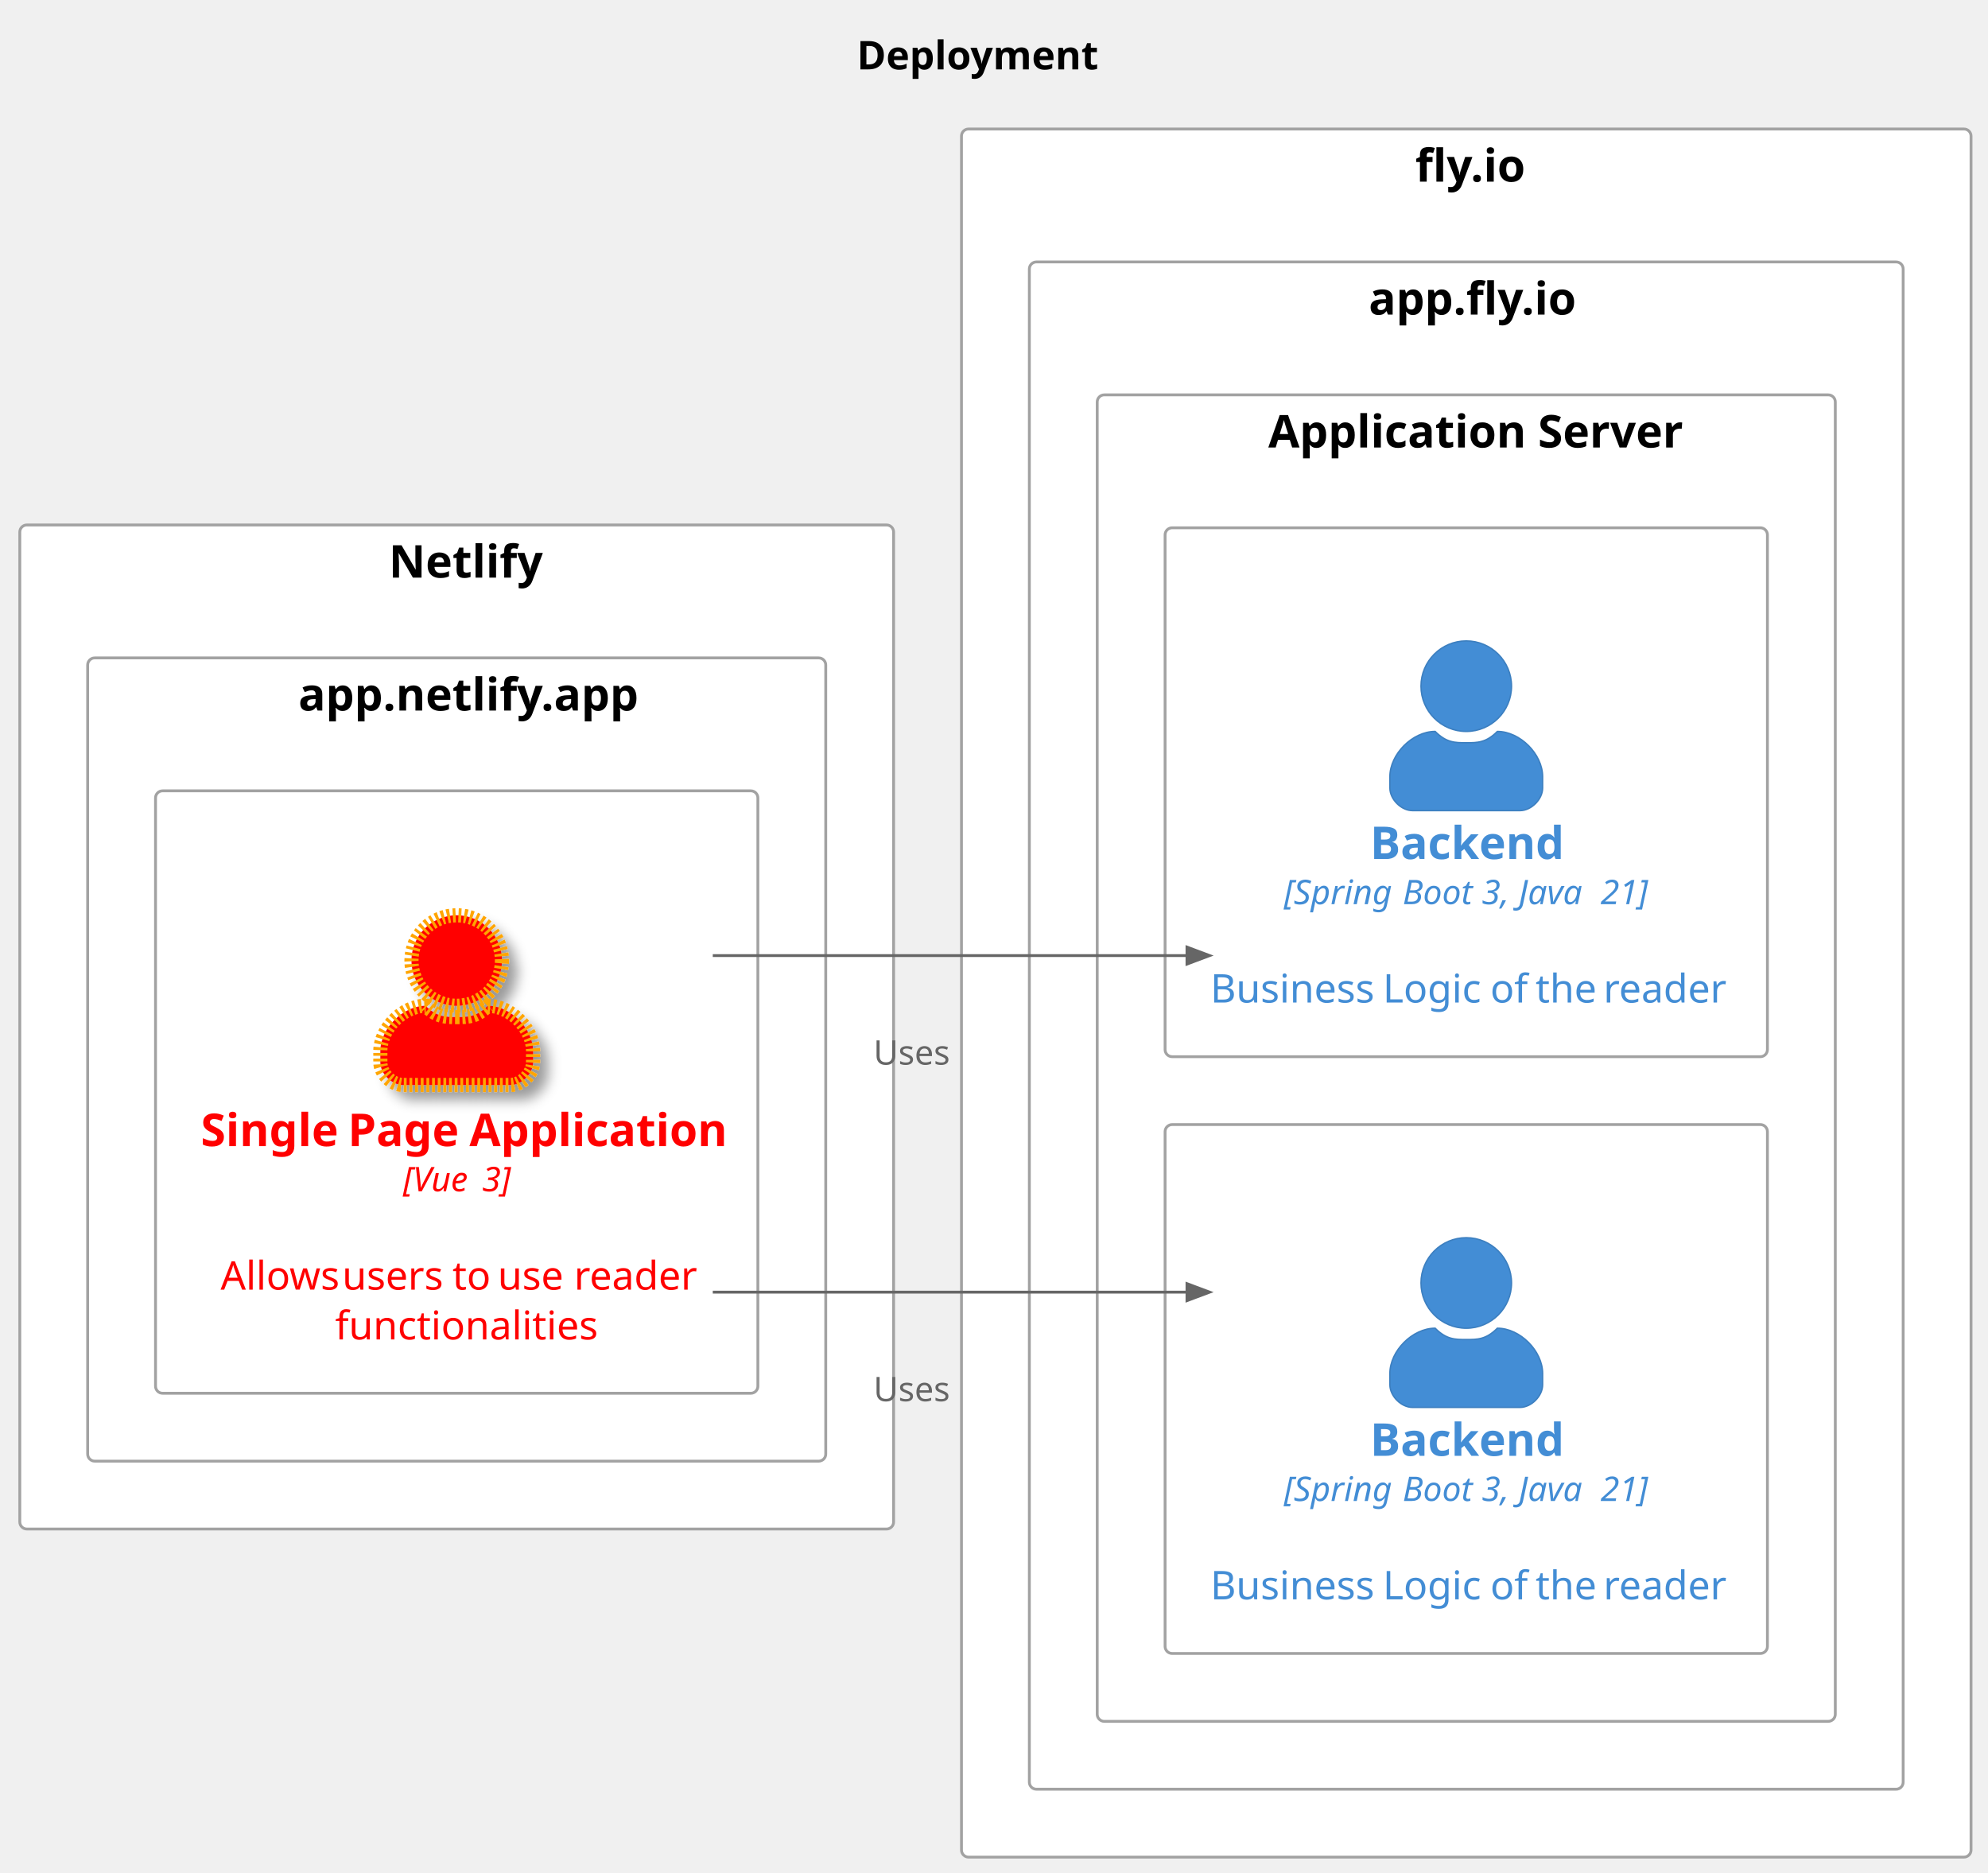
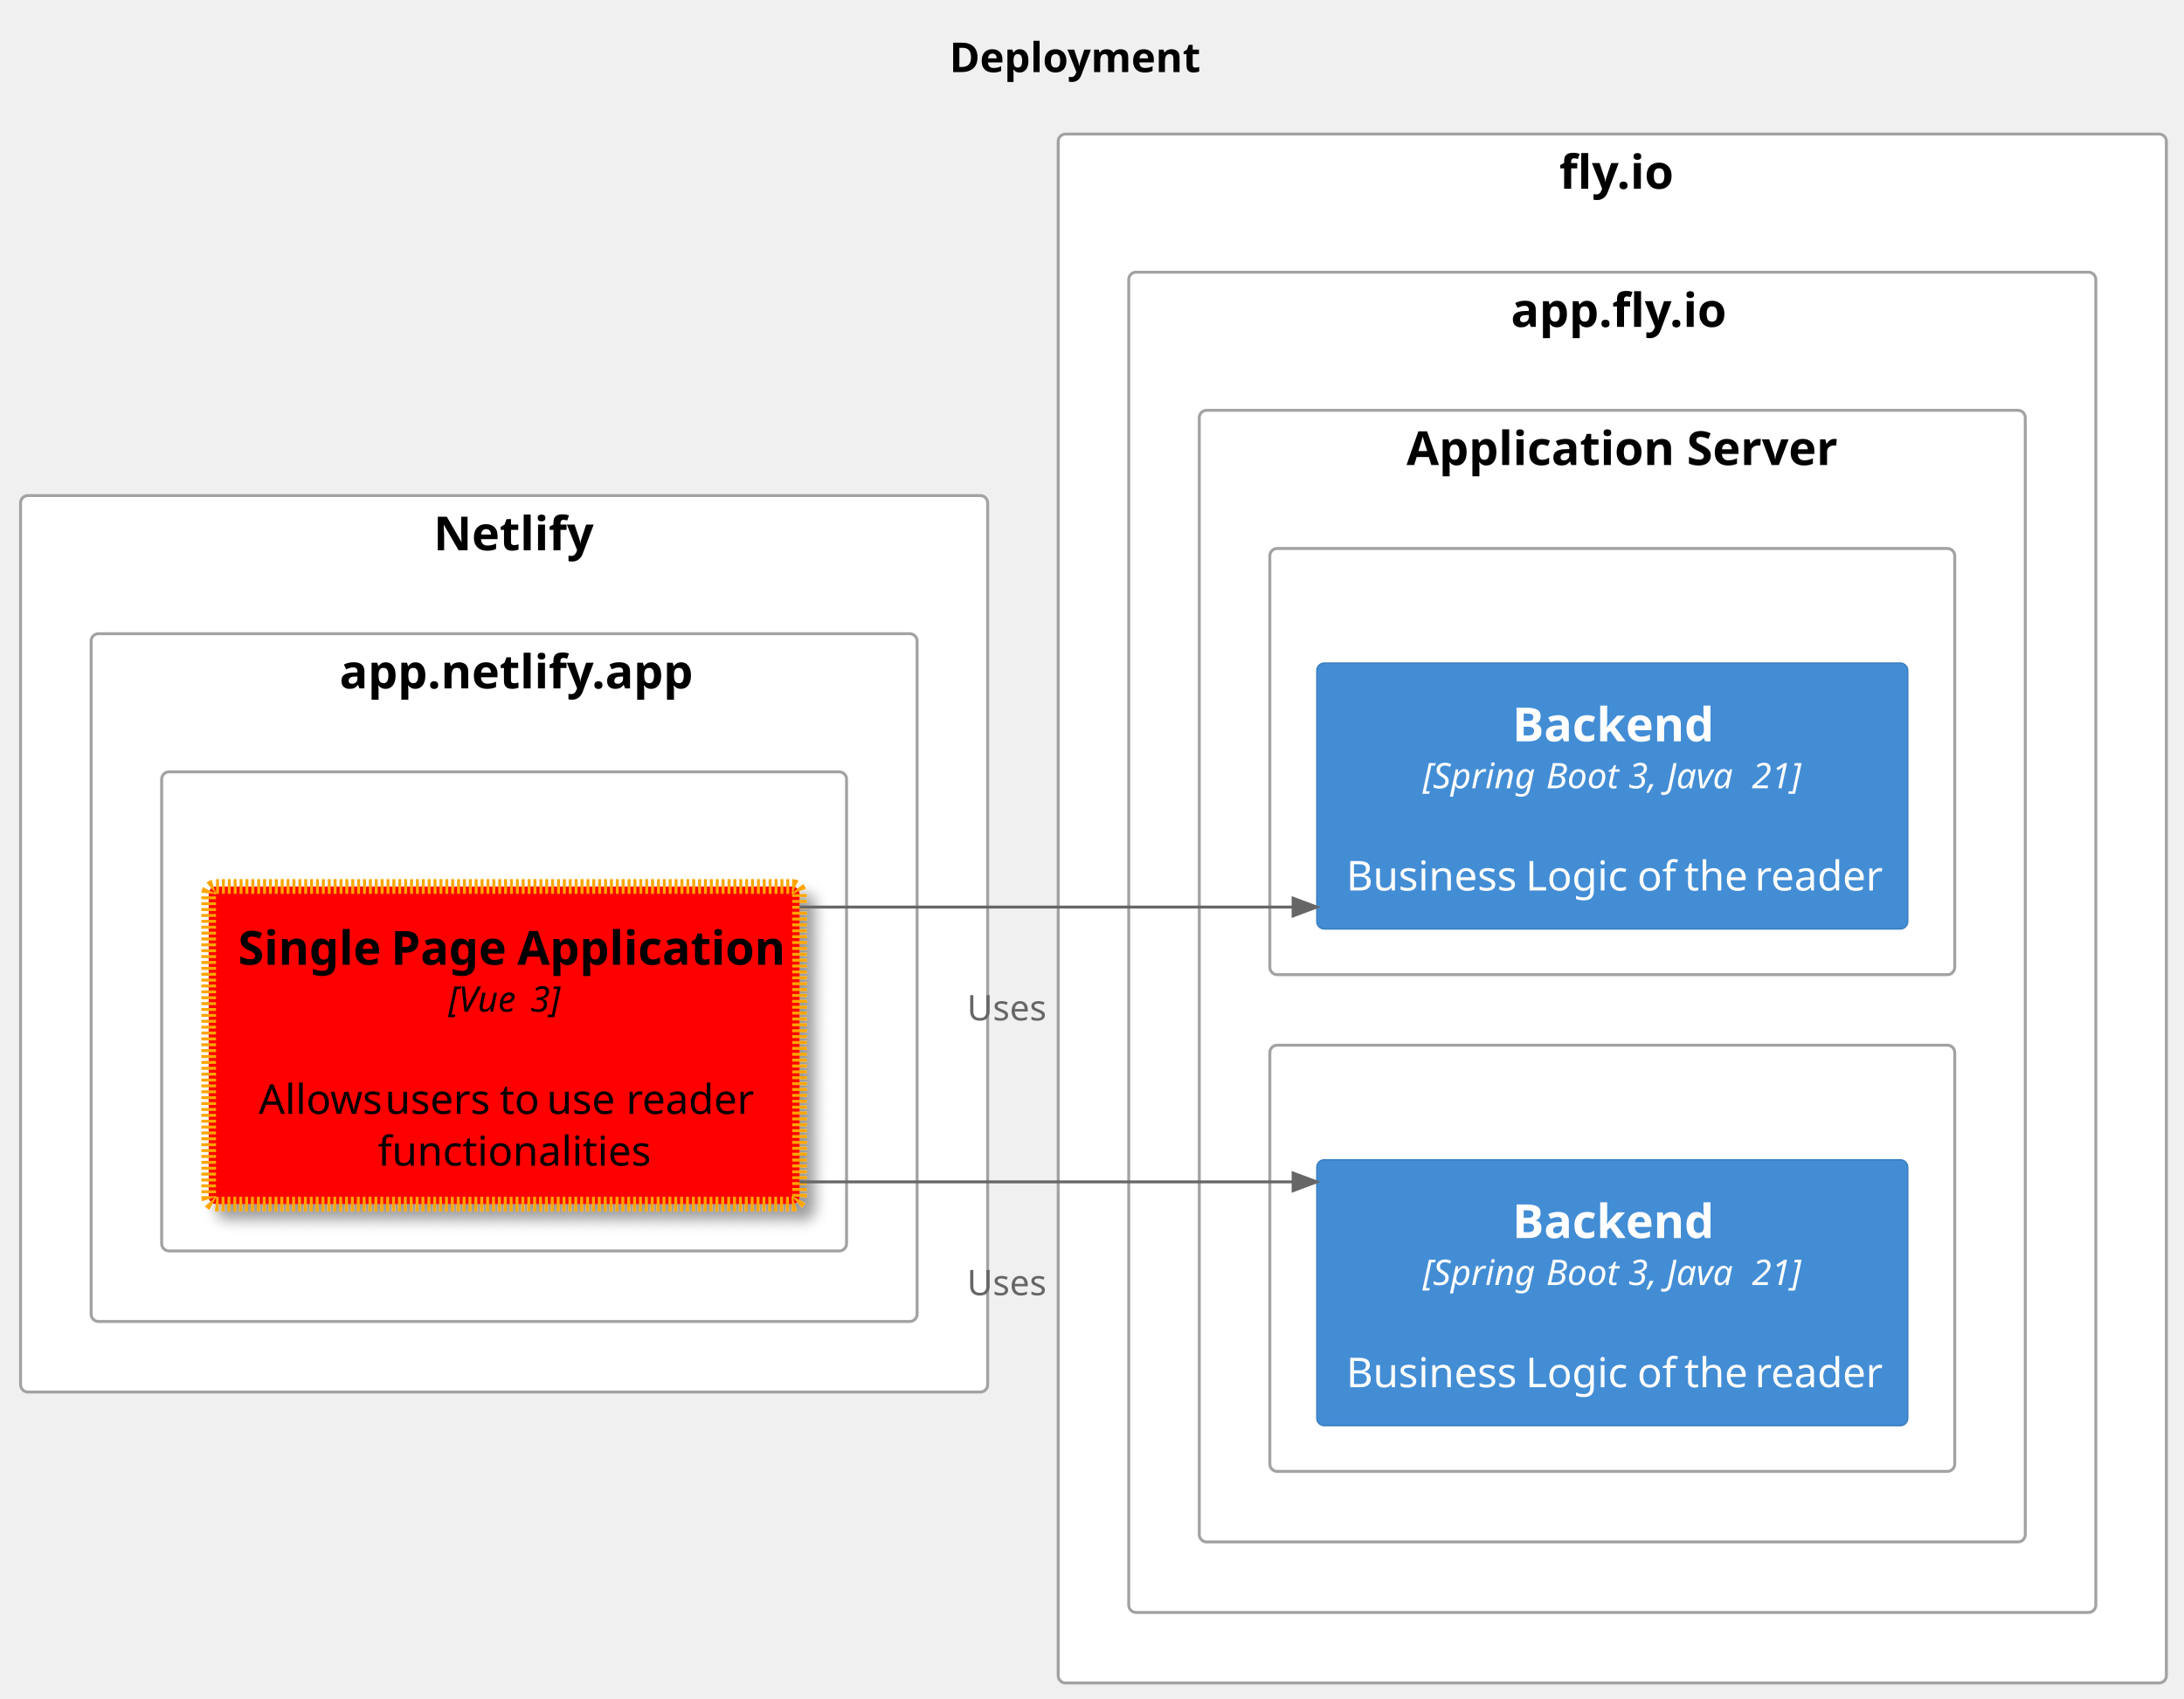
- <svg xmlns="http://www.w3.org/2000/svg" contentStyleType="text/css" height="662px" preserveAspectRatio="none" style="width:703px;height:662px;background:#FFFFFF;" version="1.1" viewBox="0 0 703 662" width="703px" zoomAndPan="magnify">
+ <svg xmlns="http://www.w3.org/2000/svg" contentStyleType="text/css" height="578px" preserveAspectRatio="none" style="width:743px;height:578px;background:#FFFFFF;" version="1.1" viewBox="0 0 743 578" width="743px" zoomAndPan="magnify">
  <defs>
-     <filter height="300%" id="fp8i44n45zlpa" width="300%" x="-1" y="-1">
+     <filter height="300%" id="fox93ssy7tvr6" width="300%" x="-1" y="-1">
      <feGaussianBlur result="blurOut" stdDeviation="2.0" />
      <feColorMatrix in="blurOut" result="blurOut2" type="matrix" values="0 0 0 0 0 0 0 0 0 0 0 0 0 0 0 0 0 0 .4 0" />
      <feOffset dx="4.0" dy="4.0" in="blurOut2" result="blurOut3" />
      <feBlend in="SourceGraphic" in2="blurOut3" mode="normal" />
    </filter>
  </defs>
  <g>
-     <text fill="#000000" font-family="sans-serif" font-size="14" font-weight="bold" lengthAdjust="spacing" textLength="83" x="303" y="24.533">Deployment</text>
+     <text fill="#000000" font-family="sans-serif" font-size="14" font-weight="bold" lengthAdjust="spacing" textLength="83" x="323" y="24.533">Deployment</text>
    <g id="cluster_DeploymentNode_netlify">
-       <rect fill="#FFFFFF" height="355" rx="2.5" ry="2.5" style="stroke:#A2A2A2;stroke-width:1.0;" width="309" x="7" y="185.609" />
-       <text fill="#000000" font-family="sans-serif" font-size="16" font-weight="bold" lengthAdjust="spacing" textLength="48" x="137.5" y="204.219">Netlify</text>
+       <rect fill="#FFFFFF" height="305" rx="2.5" ry="2.5" style="stroke:#A2A2A2;stroke-width:1.0;" width="329" x="7" y="168.609" />
+       <text fill="#000000" font-family="sans-serif" font-size="16" font-weight="bold" lengthAdjust="spacing" textLength="48" x="147.5" y="187.219">Netlify</text>
    </g>
    <g id="cluster_DeploymentNode_app_netlify_app">
-       <rect fill="#FFFFFF" height="284" rx="2.5" ry="2.5" style="stroke:#A2A2A2;stroke-width:1.0;" width="261" x="31" y="232.609" />
-       <text fill="#000000" font-family="sans-serif" font-size="16" font-weight="bold" lengthAdjust="spacing" textLength="112" x="105.5" y="251.219">app.netlify.app</text>
+       <rect fill="#FFFFFF" height="234" rx="2.5" ry="2.5" style="stroke:#A2A2A2;stroke-width:1.0;" width="281" x="31" y="215.609" />
+       <text fill="#000000" font-family="sans-serif" font-size="16" font-weight="bold" lengthAdjust="spacing" textLength="112" x="115.5" y="234.219">app.netlify.app</text>
    </g>
-     <g id="cluster_ContainerInstance_auto_ca4b33ef_7a0c_47d2_9867_41e2624a3553">
-       <rect fill="#FFFFFF" height="213" rx="2.5" ry="2.5" style="stroke:#A2A2A2;stroke-width:1.0;" width="213" x="55" y="279.609" />
-       <text fill="#000000" font-family="sans-serif" font-size="16" font-weight="bold" lengthAdjust="spacing" textLength="4" x="159.5" y="298.219"> </text>
+     <g id="cluster_ContainerInstance_auto_5077b114_95d5_4f9a_9c08_d0285d878d3d">
+       <rect fill="#FFFFFF" height="163" rx="2.5" ry="2.5" style="stroke:#A2A2A2;stroke-width:1.0;" width="233" x="55" y="262.609" />
+       <text fill="#000000" font-family="sans-serif" font-size="16" font-weight="bold" lengthAdjust="spacing" textLength="4" x="169.5" y="281.219"> </text>
    </g>
-     <g id="cluster_DeploymentNode_auto_c1f3de83_a8b4_430b_8e9d_586cff77477c">
-       <rect fill="#FFFFFF" height="611" rx="2.5" ry="2.5" style="stroke:#A2A2A2;stroke-width:1.0;" width="357" x="340" y="45.609" />
-       <text fill="#000000" font-family="sans-serif" font-size="16" font-weight="bold" lengthAdjust="spacing" textLength="36" x="500.5" y="64.219">fly.io</text>
+     <g id="cluster_DeploymentNode_auto_4558d626_4c12_4510_a0ad_fec27f69d9e9">
+       <rect fill="#FFFFFF" height="527" rx="2.5" ry="2.5" style="stroke:#A2A2A2;stroke-width:1.0;" width="377" x="360" y="45.609" />
+       <text fill="#000000" font-family="sans-serif" font-size="16" font-weight="bold" lengthAdjust="spacing" textLength="36" x="530.5" y="64.219">fly.io</text>
    </g>
    <g id="cluster_DeploymentNode_app_fly_io">
-       <rect fill="#FFFFFF" height="540" rx="2.5" ry="2.5" style="stroke:#A2A2A2;stroke-width:1.0;" width="309" x="364" y="92.609" />
-       <text fill="#000000" font-family="sans-serif" font-size="16" font-weight="bold" lengthAdjust="spacing" textLength="69" x="484" y="111.219">app.fly.io</text>
+       <rect fill="#FFFFFF" height="456" rx="2.5" ry="2.5" style="stroke:#A2A2A2;stroke-width:1.0;" width="329" x="384" y="92.609" />
+       <text fill="#000000" font-family="sans-serif" font-size="16" font-weight="bold" lengthAdjust="spacing" textLength="69" x="514" y="111.219">app.fly.io</text>
    </g>
    <g id="cluster_DeploymentNode_Application_Server">
-       <rect fill="#FFFFFF" height="469" rx="2.5" ry="2.5" style="stroke:#A2A2A2;stroke-width:1.0;" width="261" x="388" y="139.609" />
-       <text fill="#000000" font-family="sans-serif" font-size="16" font-weight="bold" lengthAdjust="spacing" textLength="140" x="448.5" y="158.219">Application Server</text>
+       <rect fill="#FFFFFF" height="385" rx="2.5" ry="2.5" style="stroke:#A2A2A2;stroke-width:1.0;" width="281" x="408" y="139.609" />
+       <text fill="#000000" font-family="sans-serif" font-size="16" font-weight="bold" lengthAdjust="spacing" textLength="140" x="478.5" y="158.219">Application Server</text>
    </g>
-     <g id="cluster_ContainerInstance_auto_7bb87e8b_c104_4607_9624_b725065035ca">
-       <rect fill="#FFFFFF" height="187" rx="2.5" ry="2.5" style="stroke:#A2A2A2;stroke-width:1.0;" width="213" x="412" y="186.609" />
-       <text fill="#000000" font-family="sans-serif" font-size="16" font-weight="bold" lengthAdjust="spacing" textLength="4" x="516.5" y="205.219"> </text>
+     <g id="cluster_ContainerInstance_auto_f9c471b1_a0ac_4f3c_a53f_f3ba657b4fa2">
+       <rect fill="#FFFFFF" height="145" rx="2.5" ry="2.5" style="stroke:#A2A2A2;stroke-width:1.0;" width="233" x="432" y="186.609" />
+       <text fill="#000000" font-family="sans-serif" font-size="16" font-weight="bold" lengthAdjust="spacing" textLength="4" x="546.5" y="205.219"> </text>
    </g>
-     <g id="cluster_ContainerInstance_auto_29649167_e440_462a_8e25_a6c9da7a8162">
-       <rect fill="#FFFFFF" height="187" rx="2.5" ry="2.5" style="stroke:#A2A2A2;stroke-width:1.0;" width="213" x="412" y="397.609" />
-       <text fill="#000000" font-family="sans-serif" font-size="16" font-weight="bold" lengthAdjust="spacing" textLength="4" x="516.5" y="416.219"> </text>
+     <g id="cluster_ContainerInstance_auto_3068b679_4a19_4321_904a_212d48a5cd74">
+       <rect fill="#FFFFFF" height="145" rx="2.5" ry="2.5" style="stroke:#A2A2A2;stroke-width:1.0;" width="233" x="432" y="355.609" />
+       <text fill="#000000" font-family="sans-serif" font-size="16" font-weight="bold" lengthAdjust="spacing" textLength="4" x="546.5" y="374.219"> </text>
    </g>
    <g id="elem_Container_reader_frontend">
-       <ellipse cx="161.5" cy="339.609" fill="#FF0000" filter="url(#fp8i44n45zlpa)" rx="16" ry="16" style="stroke:#FFA500;stroke-width:5.0;stroke-dasharray:1.0,1.0;" />
-       <path d="M161.5,359.609 C165.5,359.609 168.5,359.609 172.5,355.609 C180.5,355.609 188.5,363.609 188.5,371.609 L188.5,375.609 C188.5,379.609 184.5,383.609 180.5,383.609 L142.5,383.609 C138.5,383.609 134.5,379.609 134.5,375.609 L134.5,371.609 C134.5,363.609 142.5,355.609 150.5,355.609 C154.5,359.609 157.5,359.609 161.5,359.609 " fill="#FF0000" filter="url(#fp8i44n45zlpa)" style="stroke:#FFA500;stroke-width:5.0;stroke-dasharray:1.0,1.0;" />
-       <text fill="#FF0000" font-family="sans-serif" font-size="16" font-weight="bold" lengthAdjust="spacing" textLength="48" x="71" y="405.219">Single</text>
-       <text fill="#FF0000" font-family="sans-serif" font-size="16" font-weight="bold" lengthAdjust="spacing" textLength="4" x="119" y="405.219"> </text>
-       <text fill="#FF0000" font-family="sans-serif" font-size="16" font-weight="bold" lengthAdjust="spacing" textLength="39" x="123" y="405.219">Page</text>
-       <text fill="#FF0000" font-family="sans-serif" font-size="16" font-weight="bold" lengthAdjust="spacing" textLength="4" x="162" y="405.219"> </text>
-       <text fill="#FF0000" font-family="sans-serif" font-size="16" font-weight="bold" lengthAdjust="spacing" textLength="86" x="166" y="405.219">Application</text>
-       <text fill="#FF0000" font-family="sans-serif" font-size="12" font-style="italic" lengthAdjust="spacing" textLength="25" x="142.5" y="421.191">[Vue</text>
-       <text fill="#FF0000" font-family="sans-serif" font-size="12" font-style="italic" lengthAdjust="spacing" textLength="3" x="167.5" y="421.191"> </text>
-       <text fill="#FF0000" font-family="sans-serif" font-size="12" font-style="italic" lengthAdjust="spacing" textLength="10" x="170.5" y="421.191">3]</text>
-       <text fill="#FF0000" font-family="sans-serif" font-size="14" lengthAdjust="spacing" textLength="4" x="159.5" y="438.361"> </text>
-       <text fill="#FF0000" font-family="sans-serif" font-size="14" lengthAdjust="spacing" textLength="39" x="78" y="455.971">Allows</text>
-       <text fill="#FF0000" font-family="sans-serif" font-size="14" lengthAdjust="spacing" textLength="4" x="117" y="455.971"> </text>
-       <text fill="#FF0000" font-family="sans-serif" font-size="14" lengthAdjust="spacing" textLength="35" x="121" y="455.971">users</text>
-       <text fill="#FF0000" font-family="sans-serif" font-size="14" lengthAdjust="spacing" textLength="4" x="156" y="455.971"> </text>
-       <text fill="#FF0000" font-family="sans-serif" font-size="14" lengthAdjust="spacing" textLength="12" x="160" y="455.971">to</text>
-       <text fill="#FF0000" font-family="sans-serif" font-size="14" lengthAdjust="spacing" textLength="4" x="172" y="455.971"> </text>
-       <text fill="#FF0000" font-family="sans-serif" font-size="14" lengthAdjust="spacing" textLength="23" x="176" y="455.971">use</text>
-       <text fill="#FF0000" font-family="sans-serif" font-size="14" lengthAdjust="spacing" textLength="4" x="199" y="455.971"> </text>
-       <text fill="#FF0000" font-family="sans-serif" font-size="14" lengthAdjust="spacing" textLength="42" x="203" y="455.971">reader</text>
-       <text fill="#FF0000" font-family="sans-serif" font-size="14" lengthAdjust="spacing" textLength="86" x="118.5" y="473.58">functionalities</text>
+       <rect fill="#FF0000" filter="url(#fox93ssy7tvr6)" height="108.047" rx="2.5" ry="2.5" style="stroke:#FFA500;stroke-width:5.0;stroke-dasharray:1.0,1.0;" width="201" x="71" y="301.609" />
+       <text fill="#000000" font-family="sans-serif" font-size="16" font-weight="bold" lengthAdjust="spacing" textLength="48" x="81" y="328.219">Single</text>
+       <text fill="#000000" font-family="sans-serif" font-size="16" font-weight="bold" lengthAdjust="spacing" textLength="4" x="129" y="328.219"> </text>
+       <text fill="#000000" font-family="sans-serif" font-size="16" font-weight="bold" lengthAdjust="spacing" textLength="39" x="133" y="328.219">Page</text>
+       <text fill="#000000" font-family="sans-serif" font-size="16" font-weight="bold" lengthAdjust="spacing" textLength="4" x="172" y="328.219"> </text>
+       <text fill="#000000" font-family="sans-serif" font-size="16" font-weight="bold" lengthAdjust="spacing" textLength="86" x="176" y="328.219">Application</text>
+       <text fill="#000000" font-family="sans-serif" font-size="12" font-style="italic" lengthAdjust="spacing" textLength="25" x="152.5" y="344.191">[Vue</text>
+       <text fill="#000000" font-family="sans-serif" font-size="12" font-style="italic" lengthAdjust="spacing" textLength="3" x="177.5" y="344.191"> </text>
+       <text fill="#000000" font-family="sans-serif" font-size="12" font-style="italic" lengthAdjust="spacing" textLength="10" x="180.5" y="344.191">3]</text>
+       <text fill="#000000" font-family="sans-serif" font-size="14" lengthAdjust="spacing" textLength="4" x="169.5" y="361.361"> </text>
+       <text fill="#000000" font-family="sans-serif" font-size="14" lengthAdjust="spacing" textLength="39" x="88" y="378.971">Allows</text>
+       <text fill="#000000" font-family="sans-serif" font-size="14" lengthAdjust="spacing" textLength="4" x="127" y="378.971"> </text>
+       <text fill="#000000" font-family="sans-serif" font-size="14" lengthAdjust="spacing" textLength="35" x="131" y="378.971">users</text>
+       <text fill="#000000" font-family="sans-serif" font-size="14" lengthAdjust="spacing" textLength="4" x="166" y="378.971"> </text>
+       <text fill="#000000" font-family="sans-serif" font-size="14" lengthAdjust="spacing" textLength="12" x="170" y="378.971">to</text>
+       <text fill="#000000" font-family="sans-serif" font-size="14" lengthAdjust="spacing" textLength="4" x="182" y="378.971"> </text>
+       <text fill="#000000" font-family="sans-serif" font-size="14" lengthAdjust="spacing" textLength="23" x="186" y="378.971">use</text>
+       <text fill="#000000" font-family="sans-serif" font-size="14" lengthAdjust="spacing" textLength="4" x="209" y="378.971"> </text>
+       <text fill="#000000" font-family="sans-serif" font-size="14" lengthAdjust="spacing" textLength="42" x="213" y="378.971">reader</text>
+       <text fill="#000000" font-family="sans-serif" font-size="14" lengthAdjust="spacing" textLength="86" x="128.5" y="396.58">functionalities</text>
    </g>
    <g id="elem_Container_reader_backend">
-       <ellipse cx="518.5" cy="242.609" fill="#438DD5" rx="16" ry="16" style="stroke:#3C7FC0;stroke-width:0.5;" />
-       <path d="M518.5,262.609 C522.5,262.609 525.5,262.609 529.5,258.609 C537.5,258.609 545.5,266.609 545.5,274.609 L545.5,278.609 C545.5,282.609 541.5,286.609 537.5,286.609 L499.5,286.609 C495.5,286.609 491.5,282.609 491.5,278.609 L491.5,274.609 C491.5,266.609 499.5,258.609 507.5,258.609 C511.5,262.609 514.5,262.609 518.5,262.609 " fill="#438DD5" style="stroke:#3C7FC0;stroke-width:0.5;" />
-       <text fill="#438DD5" font-family="sans-serif" font-size="16" font-weight="bold" lengthAdjust="spacing" textLength="68" x="484.5" y="303.719">Backend</text>
-       <text fill="#438DD5" font-family="sans-serif" font-size="12" font-style="italic" lengthAdjust="spacing" textLength="39" x="454" y="319.691">[Spring</text>
-       <text fill="#438DD5" font-family="sans-serif" font-size="12" font-style="italic" lengthAdjust="spacing" textLength="3" x="493" y="319.691"> </text>
-       <text fill="#438DD5" font-family="sans-serif" font-size="12" font-style="italic" lengthAdjust="spacing" textLength="25" x="496" y="319.691">Boot</text>
-       <text fill="#438DD5" font-family="sans-serif" font-size="12" font-style="italic" lengthAdjust="spacing" textLength="3" x="521" y="319.691"> </text>
-       <text fill="#438DD5" font-family="sans-serif" font-size="12" font-style="italic" lengthAdjust="spacing" textLength="10" x="524" y="319.691">3,</text>
-       <text fill="#438DD5" font-family="sans-serif" font-size="12" font-style="italic" lengthAdjust="spacing" textLength="3" x="534" y="319.691"> </text>
-       <text fill="#438DD5" font-family="sans-serif" font-size="12" font-style="italic" lengthAdjust="spacing" textLength="26" x="537" y="319.691">Java</text>
-       <text fill="#438DD5" font-family="sans-serif" font-size="12" font-style="italic" lengthAdjust="spacing" textLength="3" x="563" y="319.691"> </text>
-       <text fill="#438DD5" font-family="sans-serif" font-size="12" font-style="italic" lengthAdjust="spacing" textLength="17" x="566" y="319.691">21]</text>
-       <text fill="#438DD5" font-family="sans-serif" font-size="14" lengthAdjust="spacing" textLength="4" x="516.5" y="336.861"> </text>
-       <text fill="#438DD5" font-family="sans-serif" font-size="14" lengthAdjust="spacing" textLength="57" x="428" y="354.471">Business</text>
-       <text fill="#438DD5" font-family="sans-serif" font-size="14" lengthAdjust="spacing" textLength="4" x="485" y="354.471"> </text>
-       <text fill="#438DD5" font-family="sans-serif" font-size="14" lengthAdjust="spacing" textLength="34" x="489" y="354.471">Logic</text>
-       <text fill="#438DD5" font-family="sans-serif" font-size="14" lengthAdjust="spacing" textLength="4" x="523" y="354.471"> </text>
-       <text fill="#438DD5" font-family="sans-serif" font-size="14" lengthAdjust="spacing" textLength="12" x="527" y="354.471">of</text>
-       <text fill="#438DD5" font-family="sans-serif" font-size="14" lengthAdjust="spacing" textLength="4" x="539" y="354.471"> </text>
-       <text fill="#438DD5" font-family="sans-serif" font-size="14" lengthAdjust="spacing" textLength="20" x="543" y="354.471">the</text>
-       <text fill="#438DD5" font-family="sans-serif" font-size="14" lengthAdjust="spacing" textLength="4" x="563" y="354.471"> </text>
-       <text fill="#438DD5" font-family="sans-serif" font-size="14" lengthAdjust="spacing" textLength="42" x="567" y="354.471">reader</text>
+       <rect fill="#438DD5" height="90.438" rx="2.5" ry="2.5" style="stroke:#3C7FC0;stroke-width:0.5;" width="201" x="448" y="225.609" />
+       <text fill="#FFFFFF" font-family="sans-serif" font-size="16" font-weight="bold" lengthAdjust="spacing" textLength="68" x="514.5" y="252.219">Backend</text>
+       <text fill="#FFFFFF" font-family="sans-serif" font-size="12" font-style="italic" lengthAdjust="spacing" textLength="39" x="484" y="268.191">[Spring</text>
+       <text fill="#FFFFFF" font-family="sans-serif" font-size="12" font-style="italic" lengthAdjust="spacing" textLength="3" x="523" y="268.191"> </text>
+       <text fill="#FFFFFF" font-family="sans-serif" font-size="12" font-style="italic" lengthAdjust="spacing" textLength="25" x="526" y="268.191">Boot</text>
+       <text fill="#FFFFFF" font-family="sans-serif" font-size="12" font-style="italic" lengthAdjust="spacing" textLength="3" x="551" y="268.191"> </text>
+       <text fill="#FFFFFF" font-family="sans-serif" font-size="12" font-style="italic" lengthAdjust="spacing" textLength="10" x="554" y="268.191">3,</text>
+       <text fill="#FFFFFF" font-family="sans-serif" font-size="12" font-style="italic" lengthAdjust="spacing" textLength="3" x="564" y="268.191"> </text>
+       <text fill="#FFFFFF" font-family="sans-serif" font-size="12" font-style="italic" lengthAdjust="spacing" textLength="26" x="567" y="268.191">Java</text>
+       <text fill="#FFFFFF" font-family="sans-serif" font-size="12" font-style="italic" lengthAdjust="spacing" textLength="3" x="593" y="268.191"> </text>
+       <text fill="#FFFFFF" font-family="sans-serif" font-size="12" font-style="italic" lengthAdjust="spacing" textLength="17" x="596" y="268.191">21]</text>
+       <text fill="#FFFFFF" font-family="sans-serif" font-size="14" lengthAdjust="spacing" textLength="4" x="546.5" y="285.361"> </text>
+       <text fill="#FFFFFF" font-family="sans-serif" font-size="14" lengthAdjust="spacing" textLength="57" x="458" y="302.971">Business</text>
+       <text fill="#FFFFFF" font-family="sans-serif" font-size="14" lengthAdjust="spacing" textLength="4" x="515" y="302.971"> </text>
+       <text fill="#FFFFFF" font-family="sans-serif" font-size="14" lengthAdjust="spacing" textLength="34" x="519" y="302.971">Logic</text>
+       <text fill="#FFFFFF" font-family="sans-serif" font-size="14" lengthAdjust="spacing" textLength="4" x="553" y="302.971"> </text>
+       <text fill="#FFFFFF" font-family="sans-serif" font-size="14" lengthAdjust="spacing" textLength="12" x="557" y="302.971">of</text>
+       <text fill="#FFFFFF" font-family="sans-serif" font-size="14" lengthAdjust="spacing" textLength="4" x="569" y="302.971"> </text>
+       <text fill="#FFFFFF" font-family="sans-serif" font-size="14" lengthAdjust="spacing" textLength="20" x="573" y="302.971">the</text>
+       <text fill="#FFFFFF" font-family="sans-serif" font-size="14" lengthAdjust="spacing" textLength="4" x="593" y="302.971"> </text>
+       <text fill="#FFFFFF" font-family="sans-serif" font-size="14" lengthAdjust="spacing" textLength="42" x="597" y="302.971">reader</text>
    </g>
    <g id="elem_Container_reader_backend_1">
-       <ellipse cx="518.5" cy="453.609" fill="#438DD5" rx="16" ry="16" style="stroke:#3C7FC0;stroke-width:0.5;" />
-       <path d="M518.5,473.609 C522.5,473.609 525.5,473.609 529.5,469.609 C537.5,469.609 545.5,477.609 545.5,485.609 L545.5,489.609 C545.5,493.609 541.5,497.609 537.5,497.609 L499.5,497.609 C495.5,497.609 491.5,493.609 491.5,489.609 L491.5,485.609 C491.5,477.609 499.5,469.609 507.5,469.609 C511.5,473.609 514.5,473.609 518.5,473.609 " fill="#438DD5" style="stroke:#3C7FC0;stroke-width:0.5;" />
-       <text fill="#438DD5" font-family="sans-serif" font-size="16" font-weight="bold" lengthAdjust="spacing" textLength="68" x="484.5" y="514.719">Backend</text>
-       <text fill="#438DD5" font-family="sans-serif" font-size="12" font-style="italic" lengthAdjust="spacing" textLength="39" x="454" y="530.691">[Spring</text>
-       <text fill="#438DD5" font-family="sans-serif" font-size="12" font-style="italic" lengthAdjust="spacing" textLength="3" x="493" y="530.691"> </text>
-       <text fill="#438DD5" font-family="sans-serif" font-size="12" font-style="italic" lengthAdjust="spacing" textLength="25" x="496" y="530.691">Boot</text>
-       <text fill="#438DD5" font-family="sans-serif" font-size="12" font-style="italic" lengthAdjust="spacing" textLength="3" x="521" y="530.691"> </text>
-       <text fill="#438DD5" font-family="sans-serif" font-size="12" font-style="italic" lengthAdjust="spacing" textLength="10" x="524" y="530.691">3,</text>
-       <text fill="#438DD5" font-family="sans-serif" font-size="12" font-style="italic" lengthAdjust="spacing" textLength="3" x="534" y="530.691"> </text>
-       <text fill="#438DD5" font-family="sans-serif" font-size="12" font-style="italic" lengthAdjust="spacing" textLength="26" x="537" y="530.691">Java</text>
-       <text fill="#438DD5" font-family="sans-serif" font-size="12" font-style="italic" lengthAdjust="spacing" textLength="3" x="563" y="530.691"> </text>
-       <text fill="#438DD5" font-family="sans-serif" font-size="12" font-style="italic" lengthAdjust="spacing" textLength="17" x="566" y="530.691">21]</text>
-       <text fill="#438DD5" font-family="sans-serif" font-size="14" lengthAdjust="spacing" textLength="4" x="516.5" y="547.861"> </text>
-       <text fill="#438DD5" font-family="sans-serif" font-size="14" lengthAdjust="spacing" textLength="57" x="428" y="565.471">Business</text>
-       <text fill="#438DD5" font-family="sans-serif" font-size="14" lengthAdjust="spacing" textLength="4" x="485" y="565.471"> </text>
-       <text fill="#438DD5" font-family="sans-serif" font-size="14" lengthAdjust="spacing" textLength="34" x="489" y="565.471">Logic</text>
-       <text fill="#438DD5" font-family="sans-serif" font-size="14" lengthAdjust="spacing" textLength="4" x="523" y="565.471"> </text>
-       <text fill="#438DD5" font-family="sans-serif" font-size="14" lengthAdjust="spacing" textLength="12" x="527" y="565.471">of</text>
-       <text fill="#438DD5" font-family="sans-serif" font-size="14" lengthAdjust="spacing" textLength="4" x="539" y="565.471"> </text>
-       <text fill="#438DD5" font-family="sans-serif" font-size="14" lengthAdjust="spacing" textLength="20" x="543" y="565.471">the</text>
-       <text fill="#438DD5" font-family="sans-serif" font-size="14" lengthAdjust="spacing" textLength="4" x="563" y="565.471"> </text>
-       <text fill="#438DD5" font-family="sans-serif" font-size="14" lengthAdjust="spacing" textLength="42" x="567" y="565.471">reader</text>
+       <rect fill="#438DD5" height="90.438" rx="2.5" ry="2.5" style="stroke:#3C7FC0;stroke-width:0.5;" width="201" x="448" y="394.609" />
+       <text fill="#FFFFFF" font-family="sans-serif" font-size="16" font-weight="bold" lengthAdjust="spacing" textLength="68" x="514.5" y="421.219">Backend</text>
+       <text fill="#FFFFFF" font-family="sans-serif" font-size="12" font-style="italic" lengthAdjust="spacing" textLength="39" x="484" y="437.191">[Spring</text>
+       <text fill="#FFFFFF" font-family="sans-serif" font-size="12" font-style="italic" lengthAdjust="spacing" textLength="3" x="523" y="437.191"> </text>
+       <text fill="#FFFFFF" font-family="sans-serif" font-size="12" font-style="italic" lengthAdjust="spacing" textLength="25" x="526" y="437.191">Boot</text>
+       <text fill="#FFFFFF" font-family="sans-serif" font-size="12" font-style="italic" lengthAdjust="spacing" textLength="3" x="551" y="437.191"> </text>
+       <text fill="#FFFFFF" font-family="sans-serif" font-size="12" font-style="italic" lengthAdjust="spacing" textLength="10" x="554" y="437.191">3,</text>
+       <text fill="#FFFFFF" font-family="sans-serif" font-size="12" font-style="italic" lengthAdjust="spacing" textLength="3" x="564" y="437.191"> </text>
+       <text fill="#FFFFFF" font-family="sans-serif" font-size="12" font-style="italic" lengthAdjust="spacing" textLength="26" x="567" y="437.191">Java</text>
+       <text fill="#FFFFFF" font-family="sans-serif" font-size="12" font-style="italic" lengthAdjust="spacing" textLength="3" x="593" y="437.191"> </text>
+       <text fill="#FFFFFF" font-family="sans-serif" font-size="12" font-style="italic" lengthAdjust="spacing" textLength="17" x="596" y="437.191">21]</text>
+       <text fill="#FFFFFF" font-family="sans-serif" font-size="14" lengthAdjust="spacing" textLength="4" x="546.5" y="454.361"> </text>
+       <text fill="#FFFFFF" font-family="sans-serif" font-size="14" lengthAdjust="spacing" textLength="57" x="458" y="471.971">Business</text>
+       <text fill="#FFFFFF" font-family="sans-serif" font-size="14" lengthAdjust="spacing" textLength="4" x="515" y="471.971"> </text>
+       <text fill="#FFFFFF" font-family="sans-serif" font-size="14" lengthAdjust="spacing" textLength="34" x="519" y="471.971">Logic</text>
+       <text fill="#FFFFFF" font-family="sans-serif" font-size="14" lengthAdjust="spacing" textLength="4" x="553" y="471.971"> </text>
+       <text fill="#FFFFFF" font-family="sans-serif" font-size="14" lengthAdjust="spacing" textLength="12" x="557" y="471.971">of</text>
+       <text fill="#FFFFFF" font-family="sans-serif" font-size="14" lengthAdjust="spacing" textLength="4" x="569" y="471.971"> </text>
+       <text fill="#FFFFFF" font-family="sans-serif" font-size="14" lengthAdjust="spacing" textLength="20" x="573" y="471.971">the</text>
+       <text fill="#FFFFFF" font-family="sans-serif" font-size="14" lengthAdjust="spacing" textLength="4" x="593" y="471.971"> </text>
+       <text fill="#FFFFFF" font-family="sans-serif" font-size="14" lengthAdjust="spacing" textLength="42" x="597" y="471.971">reader</text>
    </g>
    <g id="link_Container_reader_frontend_Container_reader_backend">
-       <path d="M252.05,337.859 C305.86,337.859 365.89,337.859 419.74,337.859 " fill="none" id="Container_reader_frontend-to-Container_reader_backend" style="stroke:#666666;stroke-width:1.0;" />
-       <polygon fill="#666666" points="427.74,337.859,419.74,334.859,419.74,340.859,427.74,337.859" style="stroke:#666666;stroke-width:1.0;" />
-       <text fill="#666666" font-family="sans-serif" font-size="0" lengthAdjust="spacing" textLength="0" x="323.89" y="338.859">.</text>
-       <text fill="#666666" font-family="sans-serif" font-size="12" lengthAdjust="spacing" textLength="3" x="322.39" y="361.316"> </text>
-       <text fill="#666666" font-family="sans-serif" font-size="12" lengthAdjust="spacing" textLength="30" x="308.89" y="376.41">Uses</text>
+       <path d="M272.03,308.609 C326.46,308.609 385.49,308.609 439.92,308.609 " fill="none" id="Container_reader_frontend-to-Container_reader_backend" style="stroke:#666666;stroke-width:1.0;" />
+       <polygon fill="#666666" points="447.92,308.609,439.92,305.609,439.92,311.609,447.92,308.609" style="stroke:#666666;stroke-width:1.0;" />
+       <text fill="#666666" font-family="sans-serif" font-size="0" lengthAdjust="spacing" textLength="0" x="343.98" y="309.609">.</text>
+       <text fill="#666666" font-family="sans-serif" font-size="12" lengthAdjust="spacing" textLength="3" x="342.48" y="332.066"> </text>
+       <text fill="#666666" font-family="sans-serif" font-size="12" lengthAdjust="spacing" textLength="30" x="328.98" y="347.16">Uses</text>
    </g>
    <g id="link_Container_reader_frontend_Container_reader_backend_1">
-       <path d="M252.05,456.859 C305.86,456.859 365.89,456.859 419.74,456.859 " fill="none" id="Container_reader_frontend-to-Container_reader_backend_1" style="stroke:#666666;stroke-width:1.0;" />
-       <polygon fill="#666666" points="427.74,456.859,419.74,453.859,419.74,459.859,427.74,456.859" style="stroke:#666666;stroke-width:1.0;" />
-       <text fill="#666666" font-family="sans-serif" font-size="0" lengthAdjust="spacing" textLength="0" x="323.89" y="457.859">.</text>
-       <text fill="#666666" font-family="sans-serif" font-size="12" lengthAdjust="spacing" textLength="3" x="322.39" y="480.316"> </text>
-       <text fill="#666666" font-family="sans-serif" font-size="12" lengthAdjust="spacing" textLength="30" x="308.89" y="495.41">Uses</text>
+       <path d="M272.03,402.109 C326.46,402.109 385.49,402.109 439.92,402.109 " fill="none" id="Container_reader_frontend-to-Container_reader_backend_1" style="stroke:#666666;stroke-width:1.0;" />
+       <polygon fill="#666666" points="447.92,402.109,439.92,399.109,439.92,405.109,447.92,402.109" style="stroke:#666666;stroke-width:1.0;" />
+       <text fill="#666666" font-family="sans-serif" font-size="0" lengthAdjust="spacing" textLength="0" x="343.98" y="403.109">.</text>
+       <text fill="#666666" font-family="sans-serif" font-size="12" lengthAdjust="spacing" textLength="3" x="342.48" y="425.566"> </text>
+       <text fill="#666666" font-family="sans-serif" font-size="12" lengthAdjust="spacing" textLength="30" x="328.98" y="440.66">Uses</text>
    </g>
  </g>
</svg>
